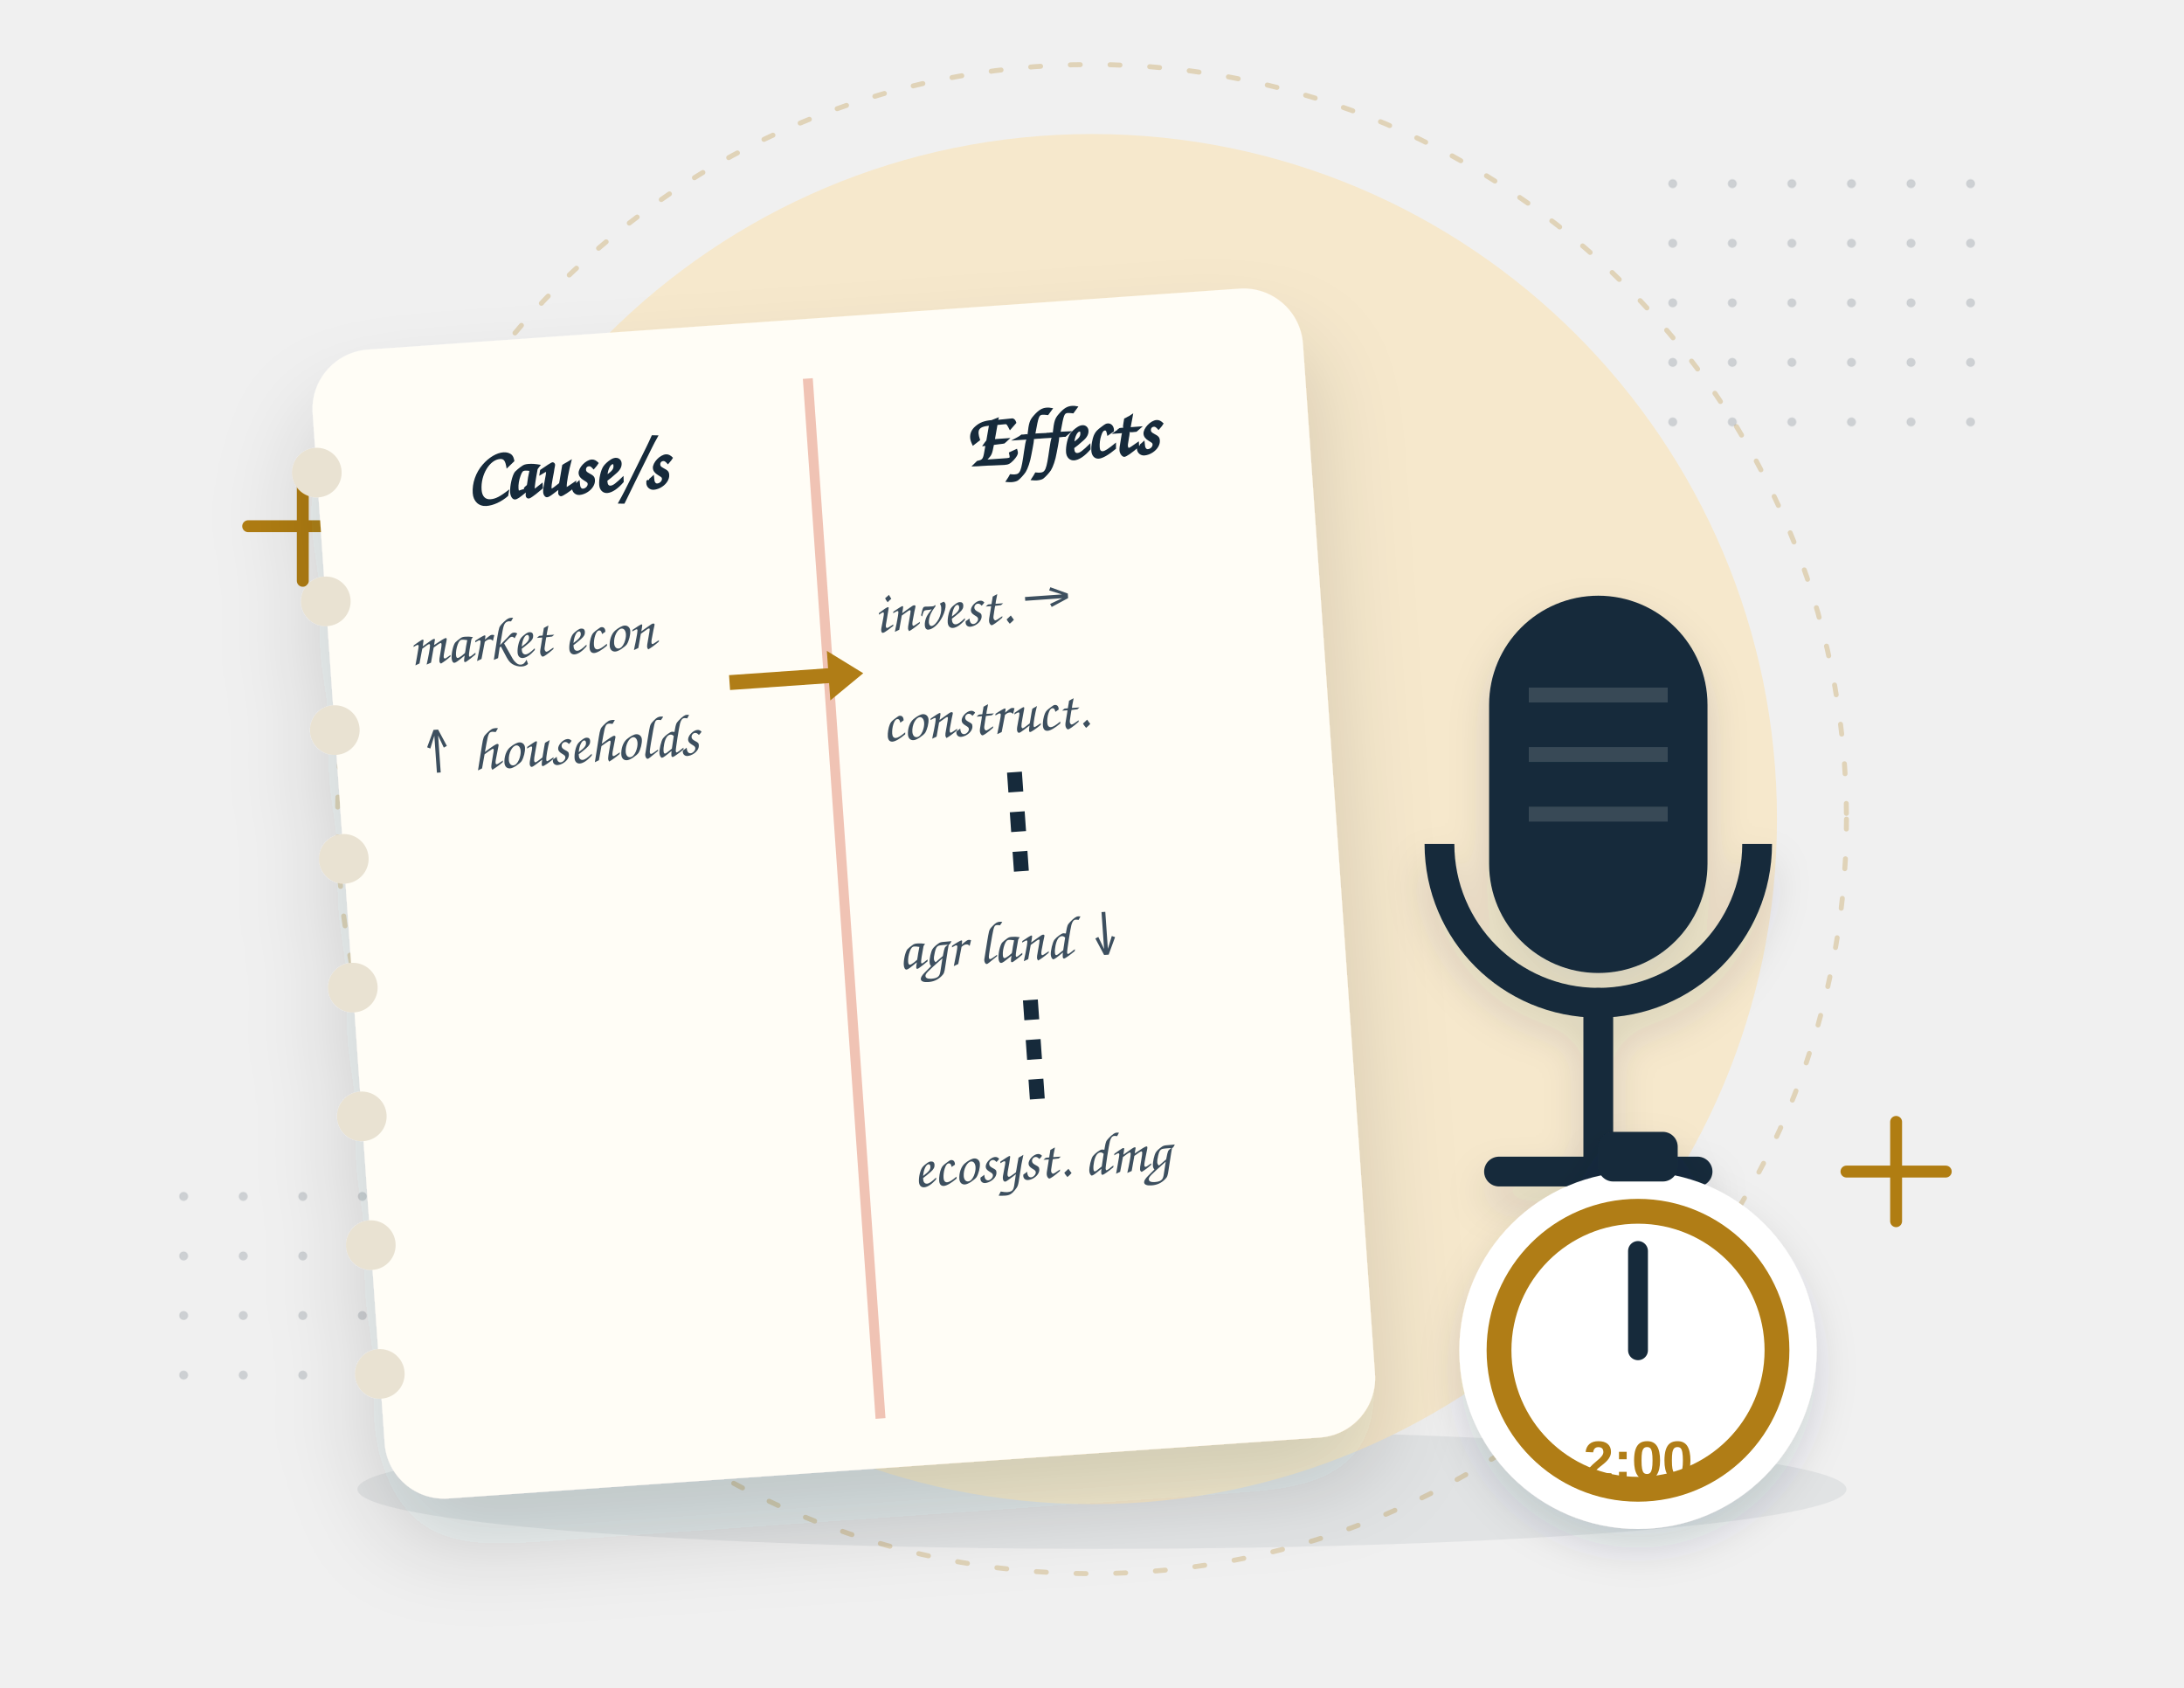
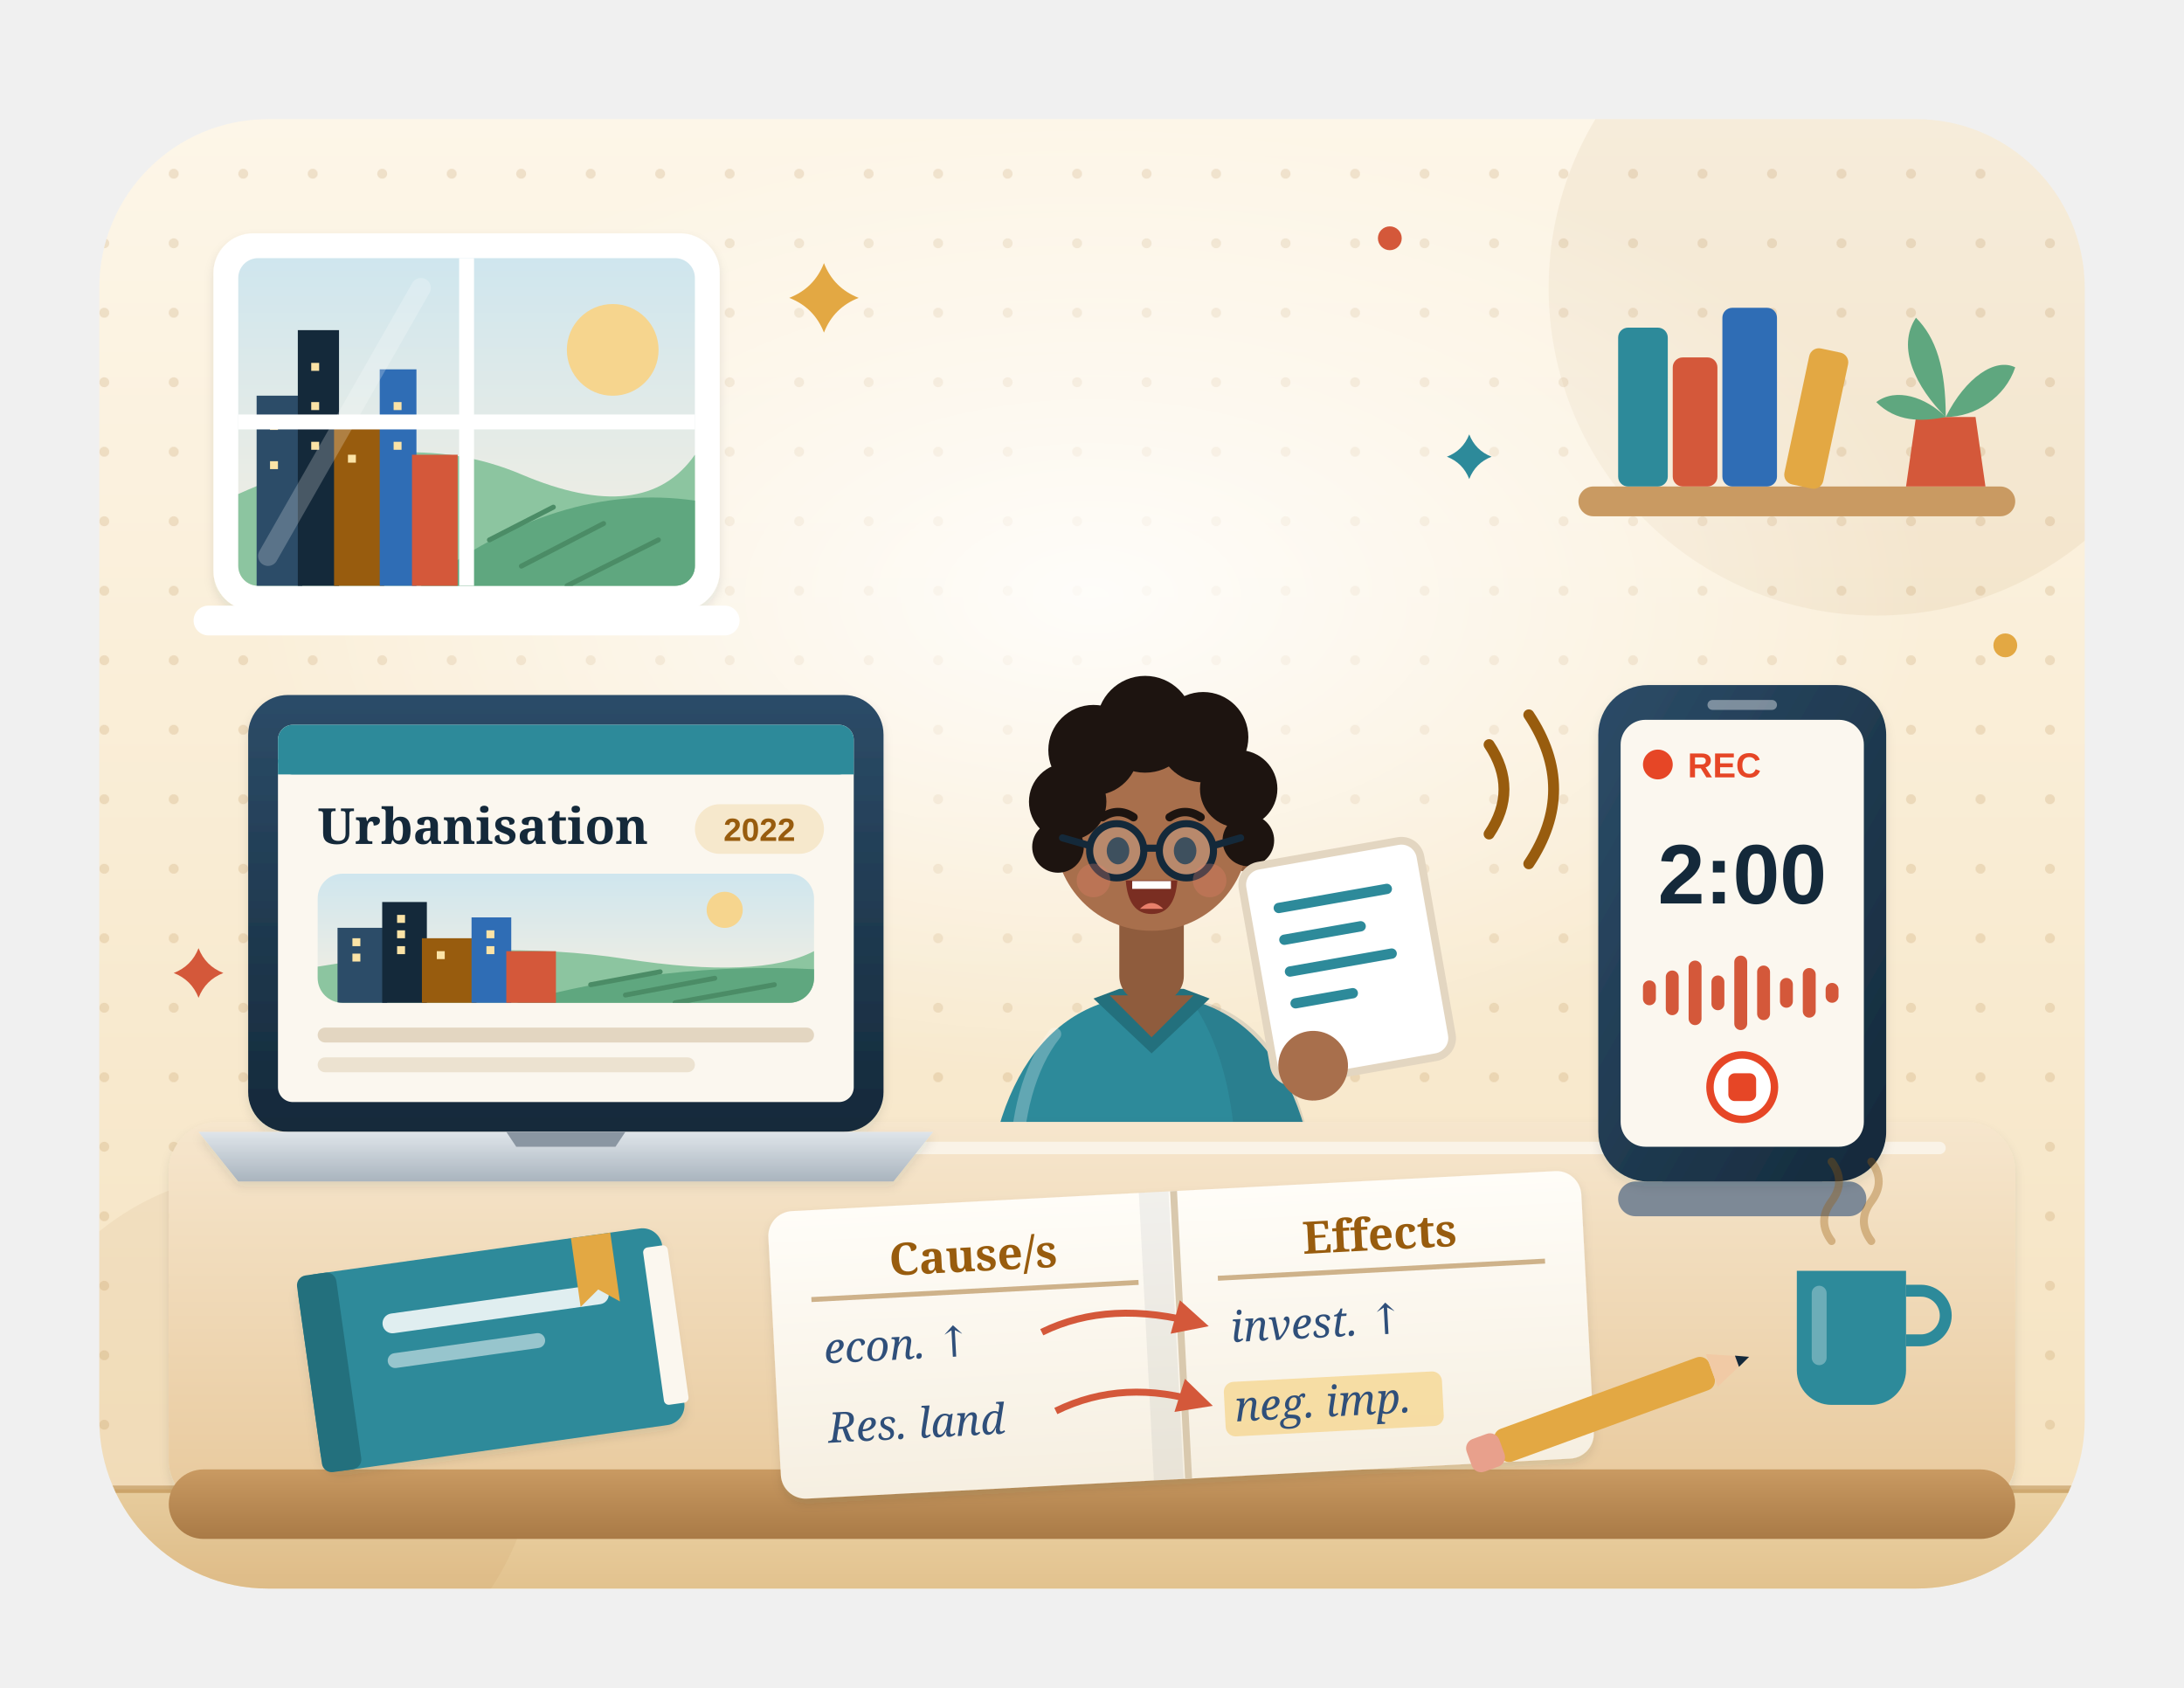
- <svg xmlns="http://www.w3.org/2000/svg" viewBox="0 0 440 340" fill="none" role="img" aria-label="A notebook of cause and effect notes with arrows, a microphone with sound waves and a two-minute timer">
+ <svg xmlns="http://www.w3.org/2000/svg" viewBox="0 0 440 340" fill="none" role="img" aria-label="Homework at a desk: a laptop shows an article on urbanisation, a notebook holds cause and effect notes with arrows, and a student speaks from a note card while a phone records a two-minute summary">
  <style>
-   .fl { animation: fl 5s ease-in-out infinite; transform-box: fill-box; transform-origin: center; } .fl2 { animation-delay: -1.7s; } .fl3 { animation-delay: -3.3s; }
-   .tw { animation: tw 2.8s ease-in-out infinite; transform-box: fill-box; transform-origin: center; } .tw2 { animation-delay: -1.4s; }
-   .bl { animation: bl 1.6s steps(2) infinite; } .bl2 { animation-delay: -.5s; } .bl3 { animation-delay: -1.1s; }
-   .flow { stroke-dasharray: 2 14; animation: flow 1.4s linear infinite; } .flow2 { animation-duration: 2.1s; }
-   .rise { animation: rise 7s ease-in-out infinite; transform-box: fill-box; transform-origin: center; } .r2 { animation-delay: -2.3s; } .r3 { animation-delay: -4.6s; }
-   .pu { animation: pu 2.4s ease-in-out infinite; transform-box: fill-box; transform-origin: center; } .pu2 { animation-delay: -1.2s; }
-   .sp { animation: sp 14s linear infinite; transform-box: fill-box; transform-origin: center; }
-   .dash { animation: dash 2.4s linear infinite; }
-   @keyframes fl { 0%, 100% { transform: translateY(0); } 50% { transform: translateY(-7px); } }
-   @keyframes tw { 0%, 100% { opacity: .3; transform: scale(.7); } 50% { opacity: 1; transform: scale(1.05); } }
-   @keyframes bl { 0% { opacity: 1; } 50% { opacity: .25; } }
-   @keyframes flow { to { stroke-dashoffset: -32; } }
-   @keyframes rise { 0% { transform: translateY(12px) scale(.9); opacity: 0; } 30% { opacity: .95; } 100% { transform: translateY(-40px) scale(1.08); opacity: 0; } }
-   @keyframes pu { 0%, 100% { transform: scale(1); } 50% { transform: scale(1.08); } }
-   @keyframes sp { to { transform: rotate(360deg); } }
-   @keyframes dash { to { stroke-dashoffset: -44; } }
-   .wv { animation: wv 2.7s ease-out infinite; opacity: 0; transform-box: fill-box; transform-origin: left center; } .w2 { animation-delay: 1.3s; } @keyframes wv { 0% { opacity: 0; transform: scale(.5); } 25% { opacity: .9; } 100% { opacity: 0; transform: scale(1.6); } } .hand { animation: hand 6s linear infinite; transform-box: view-box; transform-origin: 330px 272px; } @keyframes hand { to { transform: rotate(360deg); } }
-   @media (prefers-reduced-motion: reduce) { * { animation: none !important; } }
+ .tw{animation:tw 3s ease-in-out infinite;transform-box:fill-box;transform-origin:center}.t2{animation-delay:-1s}.t3{animation-delay:-2s}
+ .bl{animation:bl 4.6s infinite;transform-box:fill-box;transform-origin:center}.b2{animation-delay:-1.9s}.b3{animation-delay:-3.1s}
+ @keyframes tw{0%,100%{opacity:.35;transform:scale(.65)}50%{opacity:1;transform:scale(1.05)}}
+ @keyframes bl{0%,93%,100%{transform:scaleY(1)}96%{transform:scaleY(.1)}}
+ .eq{animation:eq 1.2s ease-in-out infinite;transform-box:fill-box;transform-origin:center}.e2{animation-delay:-.3s}.e3{animation-delay:-.6s}.e4{animation-delay:-.9s}@keyframes eq{0%,100%{transform:scaleY(.45)}50%{transform:scaleY(1)}}.rec{animation:rec 1.4s steps(2) infinite}@keyframes rec{50%{opacity:.25}}.sw1{animation:swv 2.2s ease-in-out infinite}.sw2{animation:swv 2.2s ease-in-out infinite;animation-delay:-.7s}@keyframes swv{0%,100%{opacity:.25}50%{opacity:1}}.stm{animation:stm 3s ease-in-out infinite}.sm2{animation-delay:-1.5s}@keyframes stm{0%{opacity:0;transform:translateY(3px)}40%{opacity:.8}100%{opacity:0;transform:translateY(-8px)}}
+ @media (prefers-reduced-motion: reduce) { * { animation: none !important; } }
</style>
  <defs>
-     <filter id="s" x="-40%" y="-40%" width="180%" height="180%">
-       <feDropShadow dx="0" dy="10" stdDeviation="9" flood-color="#14293a" flood-opacity=".15" />
+     <linearGradient id="srp-bg" x1="0" y1="0" x2="0" y2="1">
+       <stop offset="0" stop-color="#fdf6e8" />
+       <stop offset="1" stop-color="#f5e2bf" />
+     </linearGradient>
+     <linearGradient id="srp-fl" x1="0" y1="0" x2="0" y2="1">
+       <stop offset="0" stop-color="#ecd3a6" />
+       <stop offset="1" stop-color="#e2c28e" />
+     </linearGradient>
+     <radialGradient id="srp-glow" cx=".5" cy=".5" r=".5">
+       <stop offset="0" stop-color="#fff" stop-opacity=".85" />
+       <stop offset="1" stop-color="#fff" stop-opacity="0" />
+     </radialGradient>
+     <pattern id="srp-dots" width="14" height="14" patternUnits="userSpaceOnUse">
+       <circle cx="7" cy="7" r="1" fill="#985c0e" opacity=".14" />
+     </pattern>
+     <clipPath id="srp-clip">
+       <rect x="20" y="24" width="400" height="296" rx="34" />
+     </clipPath>
+     <filter id="srp-sh" x="-30%" y="-30%" width="160%" height="170%">
+       <feDropShadow dx="0" dy="5" stdDeviation="5" flood-color="#14293a" flood-opacity=".16" />
+       <feDropShadow dx="0" dy="1" stdDeviation="1" flood-color="#14293a" flood-opacity=".1" />
    </filter>
-     <filter id="s2" x="-40%" y="-40%" width="180%" height="180%">
-       <feDropShadow dx="0" dy="4" stdDeviation="4" flood-color="#14293a" flood-opacity=".14" />
+     <filter id="srp-blur" x="-20%" y="-200%" width="140%" height="500%">
+       <feGaussianBlur stdDeviation="6" />
    </filter>
-     <filter id="glow" x="-50%" y="-50%" width="200%" height="200%">
-       <feGaussianBlur stdDeviation="4" />
-     </filter>
-     <pattern id="d" width="12" height="12" patternUnits="userSpaceOnUse">
-       <circle cx="1" cy="1" r=".9" fill="#14293a" opacity=".16" />
-     </pattern>
+     <linearGradient id="srp-card" x1="0" y1="0" x2="0" y2="1">
+       <stop offset="0" stop-color="#fff" />
+       <stop offset="1" stop-color="#fbf7ef" />
+     </linearGradient>
+     <linearGradient id="srp-top" x1="0" y1="0" x2="0" y2="1">
+       <stop offset="0" stop-color="#f6e6cd" />
+       <stop offset="1" stop-color="#e8c99c" />
+     </linearGradient>
+     <linearGradient id="srp-edge" x1="0" y1="0" x2="0" y2="1">
+       <stop offset="0" stop-color="#c99a62" />
+       <stop offset="1" stop-color="#a97a46" />
+     </linearGradient>
+     <linearGradient id="srp-chair" x1="0" y1="0" x2="0" y2="1">
+       <stop offset="0" stop-color="#3a4f66" />
+       <stop offset="1" stop-color="#14293a" />
+     </linearGradient>
+     <linearGradient id="srp-sky" x1="0" y1="0" x2="0" y2="1">
+       <stop offset="0" stop-color="#cfe6ee" />
+       <stop offset="1" stop-color="#f6efe1" />
+     </linearGradient>
+     <linearGradient id="srp-ph" x1="0" y1="0" x2="1" y2="1">
+       <stop offset="0" stop-color="#2c4c68" />
+       <stop offset="1" stop-color="#14293a" />
+     </linearGradient>
+     <linearGradient id="srp-lp" x1="0" y1="0" x2="0" y2="1">
+       <stop offset="0" stop-color="#2c4c68" />
+       <stop offset="1" stop-color="#14293a" />
+     </linearGradient>
+     <linearGradient id="srp-bs" x1="0" y1="0" x2="0" y2="1">
+       <stop offset="0" stop-color="#dfe5ea" />
+       <stop offset="1" stop-color="#a9b4be" />
+     </linearGradient>
+     <linearGradient id="srp-pg" x1="0" y1="0" x2="0" y2="1">
+       <stop offset="0" stop-color="#fffdf8" />
+       <stop offset="1" stop-color="#f6efe1" />
+     </linearGradient>
+     <marker id="srp-ah" viewBox="0 0 8 8" refX="6" refY="4" markerWidth="5" markerHeight="5" orient="auto">
+       <path d="M0 0L8 4L0 8z" fill="#d4583a" />
+     </marker>
  </defs>
-   <ellipse cx="222" cy="300" rx="150" ry="12" fill="#14293a" opacity=".07" />
-   <circle cx="220" cy="165" r="138" fill="#f6e8cc" />
-   <circle cx="220" cy="165" r="152" stroke="#b07d12" stroke-opacity=".25" stroke-dasharray="2 6" stroke-linecap="round" />
-   <rect x="326" y="30" width="72" height="60" fill="url(#d)" />
-   <rect x="36" y="238" width="60" height="48" fill="url(#d)" />
-   <path class="tw" d="M50 106h22m-11-11v22" stroke="#b07d12" stroke-width="2.4" stroke-linecap="round" />
-   <path class="tw tw2" d="M372 236h20m-10-10v20" stroke="#b07d12" stroke-width="2.4" stroke-linecap="round" />
-   <g filter="url(#s)" transform="rotate(-4 170 180)">
-     <rect x="70" y="64" width="200" height="232" rx="12" fill="#fffdf6" />
-     <circle cx="70" cy="88" r="5" fill="#e9e2d2" />
-     <circle cx="70" cy="114" r="5" fill="#e9e2d2" />
-     <circle cx="70" cy="140" r="5" fill="#e9e2d2" />
-     <circle cx="70" cy="166" r="5" fill="#e9e2d2" />
-     <circle cx="70" cy="192" r="5" fill="#e9e2d2" />
-     <circle cx="70" cy="218" r="5" fill="#e9e2d2" />
-     <circle cx="70" cy="244" r="5" fill="#e9e2d2" />
-     <circle cx="70" cy="270" r="5" fill="#e9e2d2" />
-     <path d="M170 76v210" stroke="#d4583a" stroke-opacity=".35" stroke-width="2" />
-     <text x="120" y="96" font-family="'Segoe Print', 'Bradley Hand', 'Comic Sans MS', cursive" font-weight="700" font-size="15" fill="#14293a" text-anchor="middle">Cause/s</text>
-     <text x="220" y="96" font-family="'Segoe Print', 'Bradley Hand', 'Comic Sans MS', cursive" font-weight="700" font-size="15" fill="#14293a" text-anchor="middle">Effects</text>
-     <g font-family="'Segoe Print', 'Bradley Hand', 'Comic Sans MS', cursive" font-size="12" fill="#3d505e">
-       <text x="86" y="128">market econ</text>
-       <text x="86" y="150">↑ households</text>
-       <text x="180" y="128">invest. →</text>
-       <text x="180" y="150">construct.</text>
-       <text x="180" y="196">agr land ↓</text>
-       <text x="180" y="240">ecosyst. dmg</text>
-     </g>
-     <path class="dash" d="M206 158v20M206 204v20" stroke="#14293a" stroke-width="3" stroke-dasharray="4 4" />
-     <path d="M150 136h24" stroke="#b07d12" stroke-width="3" />
-     <path d="M170 131l7 5-7 5z" fill="#b07d12" />
-   </g>
-   <g class="fl" filter="url(#s2)">
-     <rect x="300" y="120" width="44" height="76" rx="22" fill="#14293a" />
-     <path d="M290 170a32 32 0 0 0 64 0" stroke="#14293a" stroke-width="6" fill="none" />
-     <path d="M322 202v32M302 236h40" stroke="#14293a" stroke-width="6" stroke-linecap="round" />
-     <g stroke="#5d6a74" stroke-opacity=".5" stroke-width="3">
-       <path d="M308 140h28M308 152h28M308 164h28" />
-     </g>
-   </g>
-   <g fill="none" stroke-linecap="round" stroke-width="5">
-     <path class="wv" d="M362 136a40 40 0 0 1 0 56" stroke="#b07d12" />
-     <path class="wv w2" d="M362 136a40 40 0 0 1 0 56" stroke="#2d8a9a" />
-   </g>
-   <g class="fl fl2" filter="url(#s2)">
-     <circle cx="330" cy="272" r="36" fill="#fff" />
-     <circle cx="330" cy="272" r="28" fill="none" stroke="#b07d12" stroke-width="5" />
-     <path class="hand" d="M330 272v-20" stroke="#14293a" stroke-width="4" stroke-linecap="round" />
-     <rect x="322" y="228" width="16" height="10" rx="3" fill="#14293a" />
-     <text x="330" y="298" font-family="'Manrope', 'Helvetica Neue', Arial, sans-serif" font-weight="800" font-size="11" fill="#b07d12" text-anchor="middle">2:00</text>
-   </g>
+   <g clip-path="url(#srp-clip)">
+     <rect x="20" y="24" width="400" height="296" fill="url(#srp-bg)" />
+     <rect x="20" y="24" width="400" height="276" fill="url(#srp-dots)" />
+     <rect x="20" y="300" width="400" height="20" fill="url(#srp-fl)" />
+     <path d="M20 300H420" stroke="#985c0e" stroke-opacity=".35" stroke-width="1.5" />
+     <circle cx="378" cy="58" r="66" fill="#985c0e" opacity=".07" />
+     <circle cx="54" cy="290" r="54" fill="#985c0e" opacity=".06" />
+     <ellipse cx="220" cy="120" rx="170" ry="96" fill="url(#srp-glow)" />
+   </g>
+   <g filter="url(#srp-sh)">
+     <rect x="43" y="47" width="102" height="76" rx="8" fill="#fff" />
+   </g>
+   <clipPath id="srpw-th">
+     <rect x="48" y="52" width="92" height="66" rx="4" />
+   </clipPath>
+   <g clip-path="url(#srpw-th)">
+     <rect x="48" y="52" width="92" height="66" fill="url(#srp-sky)" />
+     <circle cx="123.44" cy="70.48" r="9.24" fill="#f6d58e" />
+     <path d="M48 99.52Q80.2 85.0 105.04 95.56T140 91.6V118H48z" fill="#8cc5a0" />
+     <path d="M84.8 118Q112.4 96.88 140 100.84V118z" fill="#5fa77f" />
+     <path d="M98.6 108.76l12.88 -6.6M105.04 114.04l16.56 -8.58M114.24 118l18.4 -9.24" stroke="#4b8c66" stroke-width="1" stroke-linecap="round" />
+     <rect x="51.7" y="79.7" width="9.2" height="38.3" fill="#2c4c68" />
+     <rect x="60.0" y="66.5" width="8.3" height="51.5" fill="#14293a" />
+     <rect x="67.3" y="85.0" width="10.1" height="33.0" fill="#985c0e" />
+     <rect x="76.5" y="74.4" width="7.4" height="43.6" fill="#2f6db5" />
+     <rect x="83.0" y="91.6" width="9.2" height="26.4" fill="#d4583a" />
+     <rect x="54.4" y="85.0" width="1.6" height="1.6" fill="#fbe3a6" />
+     <rect x="54.4" y="92.9" width="1.6" height="1.6" fill="#fbe3a6" />
+     <rect x="62.7" y="73.1" width="1.6" height="1.6" fill="#fbe3a6" />
+     <rect x="62.7" y="81.0" width="1.6" height="1.6" fill="#fbe3a6" />
+     <rect x="62.7" y="89.0" width="1.6" height="1.6" fill="#fbe3a6" />
+     <rect x="79.3" y="81.0" width="1.6" height="1.6" fill="#fbe3a6" />
+     <rect x="79.3" y="89.0" width="1.6" height="1.6" fill="#fbe3a6" />
+     <rect x="70.1" y="91.6" width="1.6" height="1.6" fill="#fbe3a6" />
+   </g>
+   <path d="M94.0 52V118M48 85.0H140" stroke="#fff" stroke-width="3" />
+   <path d="M54 112L84.8 58" stroke="#fff" stroke-opacity=".22" stroke-width="4" stroke-linecap="round" />
+   <rect x="39" y="122" width="110" height="6" rx="3" fill="#fff" />
+   <rect x="318" y="98" width="88" height="6" rx="3" fill="#c99a62" />
+   <rect x="326" y="66" width="10" height="32" rx="2" fill="#2d8a9a" />
+   <rect x="337" y="72" width="9" height="26" rx="2" fill="#d4583a" />
+   <rect x="347" y="62" width="11" height="36" rx="2" fill="#2f6db5" />
+   <rect x="359" y="70" width="8" height="28" rx="2" fill="#e3a843" transform="rotate(12 363 98)" />
+   <path d="M384 98h16l-2-14h-12z" fill="#d4583a" />
+   <path d="M392 84c-6-6-10-14-6-20 4 4 6 10 6 20zM392 84c4-8 10-12 14-10-2 6-8 10-14 10zM392 84c-4-4-10-6-14-3 4 4 9 4 14 3z" fill="#5fa77f" />
+   <g transform="translate(232 168) scale(1.3)">
+     <path d="M-26 64C-26 39-16 25 0 25C16 25 26 39 26 64z" fill="#2d8a9a" />
+     <path d="M6 25.6C18 27.5 26 40 26 64H13C14 46 12 34 6 25.6z" fill="#14293a" opacity=".12" />
+     <path d="M-15 31C-19 36-21 44-21 52" stroke="#fff" stroke-opacity=".25" stroke-width="2" stroke-linecap="round" fill="none" />
+     <path d="M-9 25.5L0 34L9 25.5L5 24H-5z" fill="#23707d" />
+     <rect x="-5" y="9" width="10" height="17" rx="4" fill="#8f5c3d" />
+     <path d="M-6.5 25L0 31.5L6.5 25z" fill="#8f5c3d" />
+     <circle cx="-14.6" cy="2.5" r="3.3" fill="#8f5c3d" />
+     <circle cx="14.6" cy="2.5" r="3.3" fill="#8f5c3d" />
+     <circle r="15" fill="#a86f4c" />
+     <circle cx="-13" cy="-5" r="6" fill="#1d1410" />
+     <circle cx="-9" cy="-13" r="7" fill="#1d1410" />
+     <circle cx="-1" cy="-17" r="7.5" fill="#1d1410" />
+     <circle cx="8" cy="-15" r="7" fill="#1d1410" />
+     <circle cx="13.5" cy="-7" r="6" fill="#1d1410" />
+     <circle cx="-14.5" cy="2" r="4" fill="#1d1410" />
+     <circle cx="15" cy="1" r="4" fill="#1d1410" />
+     <g class="bl">
+       <ellipse cx="-5.2" cy="2.6" rx="1.75" ry="2.1" fill="#14293a" />
+       <ellipse cx="5.2" cy="2.6" rx="1.75" ry="2.1" fill="#14293a" />
+     </g>
+     <path d="M-7.6-2.6q2.4-1.6 4.8 0M2.8-2.6q2.4-1.6 4.8 0" stroke="#1d1410" stroke-width="1.3" fill="none" stroke-linecap="round" />
+     <g stroke="#14293a" stroke-width="1.1" fill="#fff" fill-opacity=".18">
+       <circle cx="-5.4" cy="2.6" r="4.2" />
+       <circle cx="5.4" cy="2.6" r="4.2" />
+     </g>
+     <path d="M-1.2 2.2h2.4M-9.6 1.8l-4.2-1.2M9.6 1.8l4.2-1.2" stroke="#14293a" stroke-width="1.1" stroke-linecap="round" />
+     <circle cx="-9" cy="7.2" r="2.6" fill="#e8806b" opacity=".3" />
+     <circle cx="9" cy="7.2" r="2.6" fill="#e8806b" opacity=".3" />
+     <path d="M-4 7.2h8q-.4 5.2-4 5.2t-4-5.2z" fill="#7a2e22" />
+     <path d="M-3 7.3h6v1.2h-6z" fill="#fff" />
+     <path d="M-1.8 11.6q1.8-1.8 3.6 0" fill="#e8806b" />
+     <g transform="translate(24 30) rotate(-10)">
+       <rect x="-6" y="-26" width="28" height="34" rx="3" fill="#fff" stroke="#e3d6c1" stroke-width="1.2" />
+       <path d="M-1-19h17M-1-14h12M-1-9h16M-1-4h9" stroke="#2d8a9a" stroke-width="1.6" stroke-linecap="round" />
+       <circle cx="0" cy="6" r="5.4" fill="#a86f4c" />
+     </g>
+   </g>
+   <path class="sw1" d="M300 150q6 9 0 18" stroke="#985c0e" stroke-width="2.2" stroke-linecap="round" fill="none" />
+   <path class="sw2" d="M308 144q10 15 0 30" stroke="#985c0e" stroke-width="2.2" stroke-linecap="round" fill="none" />
+   <g filter="url(#srp-sh)">
+     <rect x="34" y="226" width="372" height="78" rx="10" fill="url(#srp-top)" />
+   </g>
+   <rect x="34" y="296" width="372" height="14" rx="7" fill="url(#srp-edge)" />
+   <rect x="48" y="230" width="344" height="2.5" rx="1.25" fill="#fff" opacity=".55" />
+   <g filter="url(#srp-sh)">
+     <rect x="50" y="140" width="128" height="88" rx="8" fill="url(#srp-lp)" />
+     <path d="M40 228h148l-8 10H48z" fill="url(#srp-bs)" />
+   </g>
+   <path d="M102 228h24l-2 3h-20z" fill="#8a96a2" />
+   <rect x="56" y="146" width="116" height="76" rx="3" fill="#fbf7ef" />
+   <rect x="56" y="146" width="116" height="10" rx="3" fill="#2d8a9a" />
+   <path d="M56 153h116v3H56z" fill="#2d8a9a" />
+   <text x="64" y="170" font-family="Georgia, serif" font-size="10" font-weight="700" fill="#14293a">Urbanisation</text>
+   <rect x="140" y="162" width="26" height="10" rx="5" fill="#f6e8cc" />
+   <text x="153" y="169.4" font-family="'Helvetica Neue', Arial, sans-serif" font-size="6.5" font-weight="800" fill="#985c0e" text-anchor="middle">2022</text>
+   <clipPath id="srpl-th">
+     <rect x="64" y="176" width="100" height="26" rx="5" />
+   </clipPath>
+   <g clip-path="url(#srpl-th)">
+     <rect x="64" y="176" width="100" height="26" fill="url(#srp-sky)" />
+     <circle cx="146.0" cy="183.28" r="3.64" fill="#f6d58e" />
+     <path d="M64 194.72Q99.0 189.0 126.0 193.16T164 191.6V202H64z" fill="#8cc5a0" />
+     <path d="M104.0 202Q134.0 193.68 164 195.24V202z" fill="#5fa77f" />
+     <path d="M119.0 198.36l14 -2.6M126.0 200.44l18.0 -3.38M136.0 202l20.0 -3.64" stroke="#4b8c66" stroke-width="1" stroke-linecap="round" />
+     <rect x="68.0" y="186.9" width="10.0" height="15.1" fill="#2c4c68" />
+     <rect x="77.0" y="181.7" width="9.0" height="20.3" fill="#14293a" />
+     <rect x="85.0" y="189.0" width="11.0" height="13.0" fill="#985c0e" />
+     <rect x="95.0" y="184.8" width="8.0" height="17.2" fill="#2f6db5" />
+     <rect x="102.0" y="191.6" width="10.0" height="10.4" fill="#d4583a" />
+     <rect x="71.0" y="189.0" width="1.6" height="1.6" fill="#fbe3a6" />
+     <rect x="71.0" y="192.1" width="1.6" height="1.6" fill="#fbe3a6" />
+     <rect x="80.0" y="184.3" width="1.6" height="1.6" fill="#fbe3a6" />
+     <rect x="80.0" y="187.4" width="1.6" height="1.6" fill="#fbe3a6" />
+     <rect x="80.0" y="190.6" width="1.6" height="1.6" fill="#fbe3a6" />
+     <rect x="98.0" y="187.4" width="1.6" height="1.6" fill="#fbe3a6" />
+     <rect x="98.0" y="190.6" width="1.6" height="1.6" fill="#fbe3a6" />
+     <rect x="88.0" y="191.6" width="1.6" height="1.6" fill="#fbe3a6" />
+   </g>
+   <rect x="64" y="207" width="100" height="3" rx="1.5" fill="#e3d6c1" />
+   <rect x="64" y="213" width="76" height="3" rx="1.5" fill="#ece2d0" />
+   <g transform="rotate(-8 98 272)">
+     <g filter="url(#srp-sh)">
+       <rect x="62" y="252" width="74" height="40" rx="4" fill="#2d8a9a" />
+     </g>
+     <rect x="62" y="252" width="8" height="40" rx="2" fill="#23707d" />
+     <rect x="78" y="262" width="46" height="4" rx="2" fill="#fff" opacity=".85" />
+     <rect x="78" y="270" width="32" height="3" rx="1.5" fill="#fff" opacity=".5" />
+     <rect x="132" y="256" width="5" height="32" rx="1" fill="#fbf7ef" />
+     <path d="M118 252v14l4-3 4 3V252z" fill="#e3a843" />
+   </g>
+   <g transform="rotate(-3 236 270)">
+     <g filter="url(#srp-sh)">
+       <rect x="156" y="240" width="164" height="58" rx="5" fill="url(#srp-pg)" />
+     </g>
+     <path d="M238 240v58" stroke="#d9c9ae" stroke-width="1.4" />
+     <path d="M234 240v58" stroke="#14293a" stroke-opacity=".06" stroke-width="6" />
+     <text x="197" y="254" font-family="Georgia, serif" font-size="9" font-weight="700" fill="#985c0e" text-anchor="middle">Cause/s</text>
+     <text x="279" y="254" font-family="Georgia, serif" font-size="9" font-weight="700" fill="#985c0e" text-anchor="middle">Effects</text>
+     <path d="M164 258h66M246 258h66" stroke="#985c0e" stroke-opacity=".45" />
+     <text x="166" y="271" font-family="Georgia, serif" font-size="8.5" font-weight="400" fill="#2f4f7a" font-style="italic">econ. ↑</text>
+     <text x="248" y="271" font-family="Georgia, serif" font-size="8.5" font-weight="400" fill="#2f4f7a" font-style="italic">invest. ↑</text>
+     <text x="166" y="287" font-family="Georgia, serif" font-size="8.5" font-weight="400" fill="#2f4f7a" font-style="italic">Res. land</text>
+     <rect x="246" y="279" width="44" height="11" rx="2" fill="#f6d58e" opacity=".75" />
+     <text x="248" y="287" font-family="Georgia, serif" font-size="8.5" font-weight="400" fill="#2f4f7a" font-style="italic">neg. imp.</text>
+     <path d="M210 267q14-6 32 0" stroke="#d4583a" stroke-width="1.4" fill="none" marker-end="url(#srp-ah)" />
+     <path d="M212 283q14-6 30 0" stroke="#d4583a" stroke-width="1.4" fill="none" marker-end="url(#srp-ah)" />
+   </g>
+   <g transform="rotate(-20 330 282)">
+     <rect x="300" y="278" width="46" height="7" rx="2" fill="#e3a843" />
+     <rect x="294" y="278" width="7" height="7" rx="2" fill="#e8a08c" />
+     <path d="M346 278l8 3.5-8 3.5z" fill="#f1caa5" />
+     <path d="M351.4 280.3l2.6 1.2-2.6 1.2z" fill="#14293a" />
+   </g>
+   <path d="M334 240l12-26h10l12 26z" fill="#9aa6b2" />
+   <rect x="326" y="238" width="50" height="7" rx="3.5" fill="#7d8996" />
+   <g filter="url(#srp-sh)">
+     <rect x="322" y="138" width="58" height="100" rx="10" fill="url(#srp-ph)" />
+   </g>
+   <rect x="326.5" y="145" width="49" height="86" rx="5" fill="#fbf7ef" />
+   <rect x="344" y="141" width="14" height="2" rx="1" fill="#fff" opacity=".4" />
+   <circle class="rec" cx="334" cy="154" r="3" fill="#e64626" />
+   <text x="340" y="156.6" font-family="'Helvetica Neue', Arial, sans-serif" font-size="7" font-weight="800" fill="#e64626">REC</text>
+   <text x="351" y="182" font-family="'Helvetica Neue', Arial, sans-serif" font-size="17" font-weight="800" fill="#14293a" text-anchor="middle">2:00</text>
+   <rect class="eq e1" x="331.0" y="197.5" width="2.6" height="5" rx="1.3" fill="#d4583a" />
+   <rect class="eq e2" x="335.6" y="195.5" width="2.6" height="9" rx="1.3" fill="#d4583a" />
+   <rect class="eq e3" x="340.2" y="193.5" width="2.6" height="13" rx="1.3" fill="#d4583a" />
+   <rect class="eq e4" x="344.8" y="196.5" width="2.6" height="7" rx="1.3" fill="#d4583a" />
+   <rect class="eq e1" x="349.4" y="192.5" width="2.6" height="15" rx="1.3" fill="#d4583a" />
+   <rect class="eq e2" x="354.0" y="194.5" width="2.6" height="11" rx="1.3" fill="#d4583a" />
+   <rect class="eq e3" x="358.6" y="197.0" width="2.6" height="6" rx="1.3" fill="#d4583a" />
+   <rect class="eq e4" x="363.2" y="195.0" width="2.6" height="10" rx="1.3" fill="#d4583a" />
+   <rect class="eq e1" x="367.8" y="198.0" width="2.6" height="4" rx="1.3" fill="#d4583a" />
+   <circle cx="351" cy="219" r="6.5" fill="#fff" stroke="#e64626" stroke-width="1.5" />
+   <rect x="348.2" y="216.2" width="5.6" height="5.6" rx="1.3" fill="#e64626" />
+   <path d="M362 256h22v20a7 7 0 0 1-7 7h-8a7 7 0 0 1-7-7z" fill="#2d8a9a" />
+   <path d="M384 260h3a5 5 0 0 1 0 10h-3" stroke="#2d8a9a" stroke-width="2.4" fill="none" />
+   <rect x="365" y="259" width="3" height="16" rx="1.5" fill="#fff" opacity=".3" />
+   <path class="stm" d="M369 250q-3-4 0-8t0-8" stroke="#985c0e" stroke-opacity=".35" stroke-width="1.6" fill="none" stroke-linecap="round" />
+   <path class="stm sm2" d="M377 250q-3-4 0-8t0-8" stroke="#985c0e" stroke-opacity=".35" stroke-width="1.6" fill="none" stroke-linecap="round" />
+   <path class="tw" d="M166 53Q167.96 58.04 173 60Q167.96 61.96 166 67Q164.04 61.96 159 60Q164.04 58.04 166 53z" fill="#e3a843" />
+   <path class="tw t2" d="M296 87.5Q297.26 90.74 300.5 92Q297.26 93.26 296 96.5Q294.74 93.26 291.5 92Q294.74 90.74 296 87.5z" fill="#2d8a9a" />
+   <path class="tw t3" d="M40 191Q41.40 194.60 45 196Q41.40 197.40 40 201Q38.60 197.40 35 196Q38.60 194.60 40 191z" fill="#d4583a" />
+   <circle class="tw t2" cx="280" cy="48" r="2.4" fill="#d4583a" />
+   <circle class="tw" cx="404" cy="130" r="2.4" fill="#e3a843" />
</svg>
